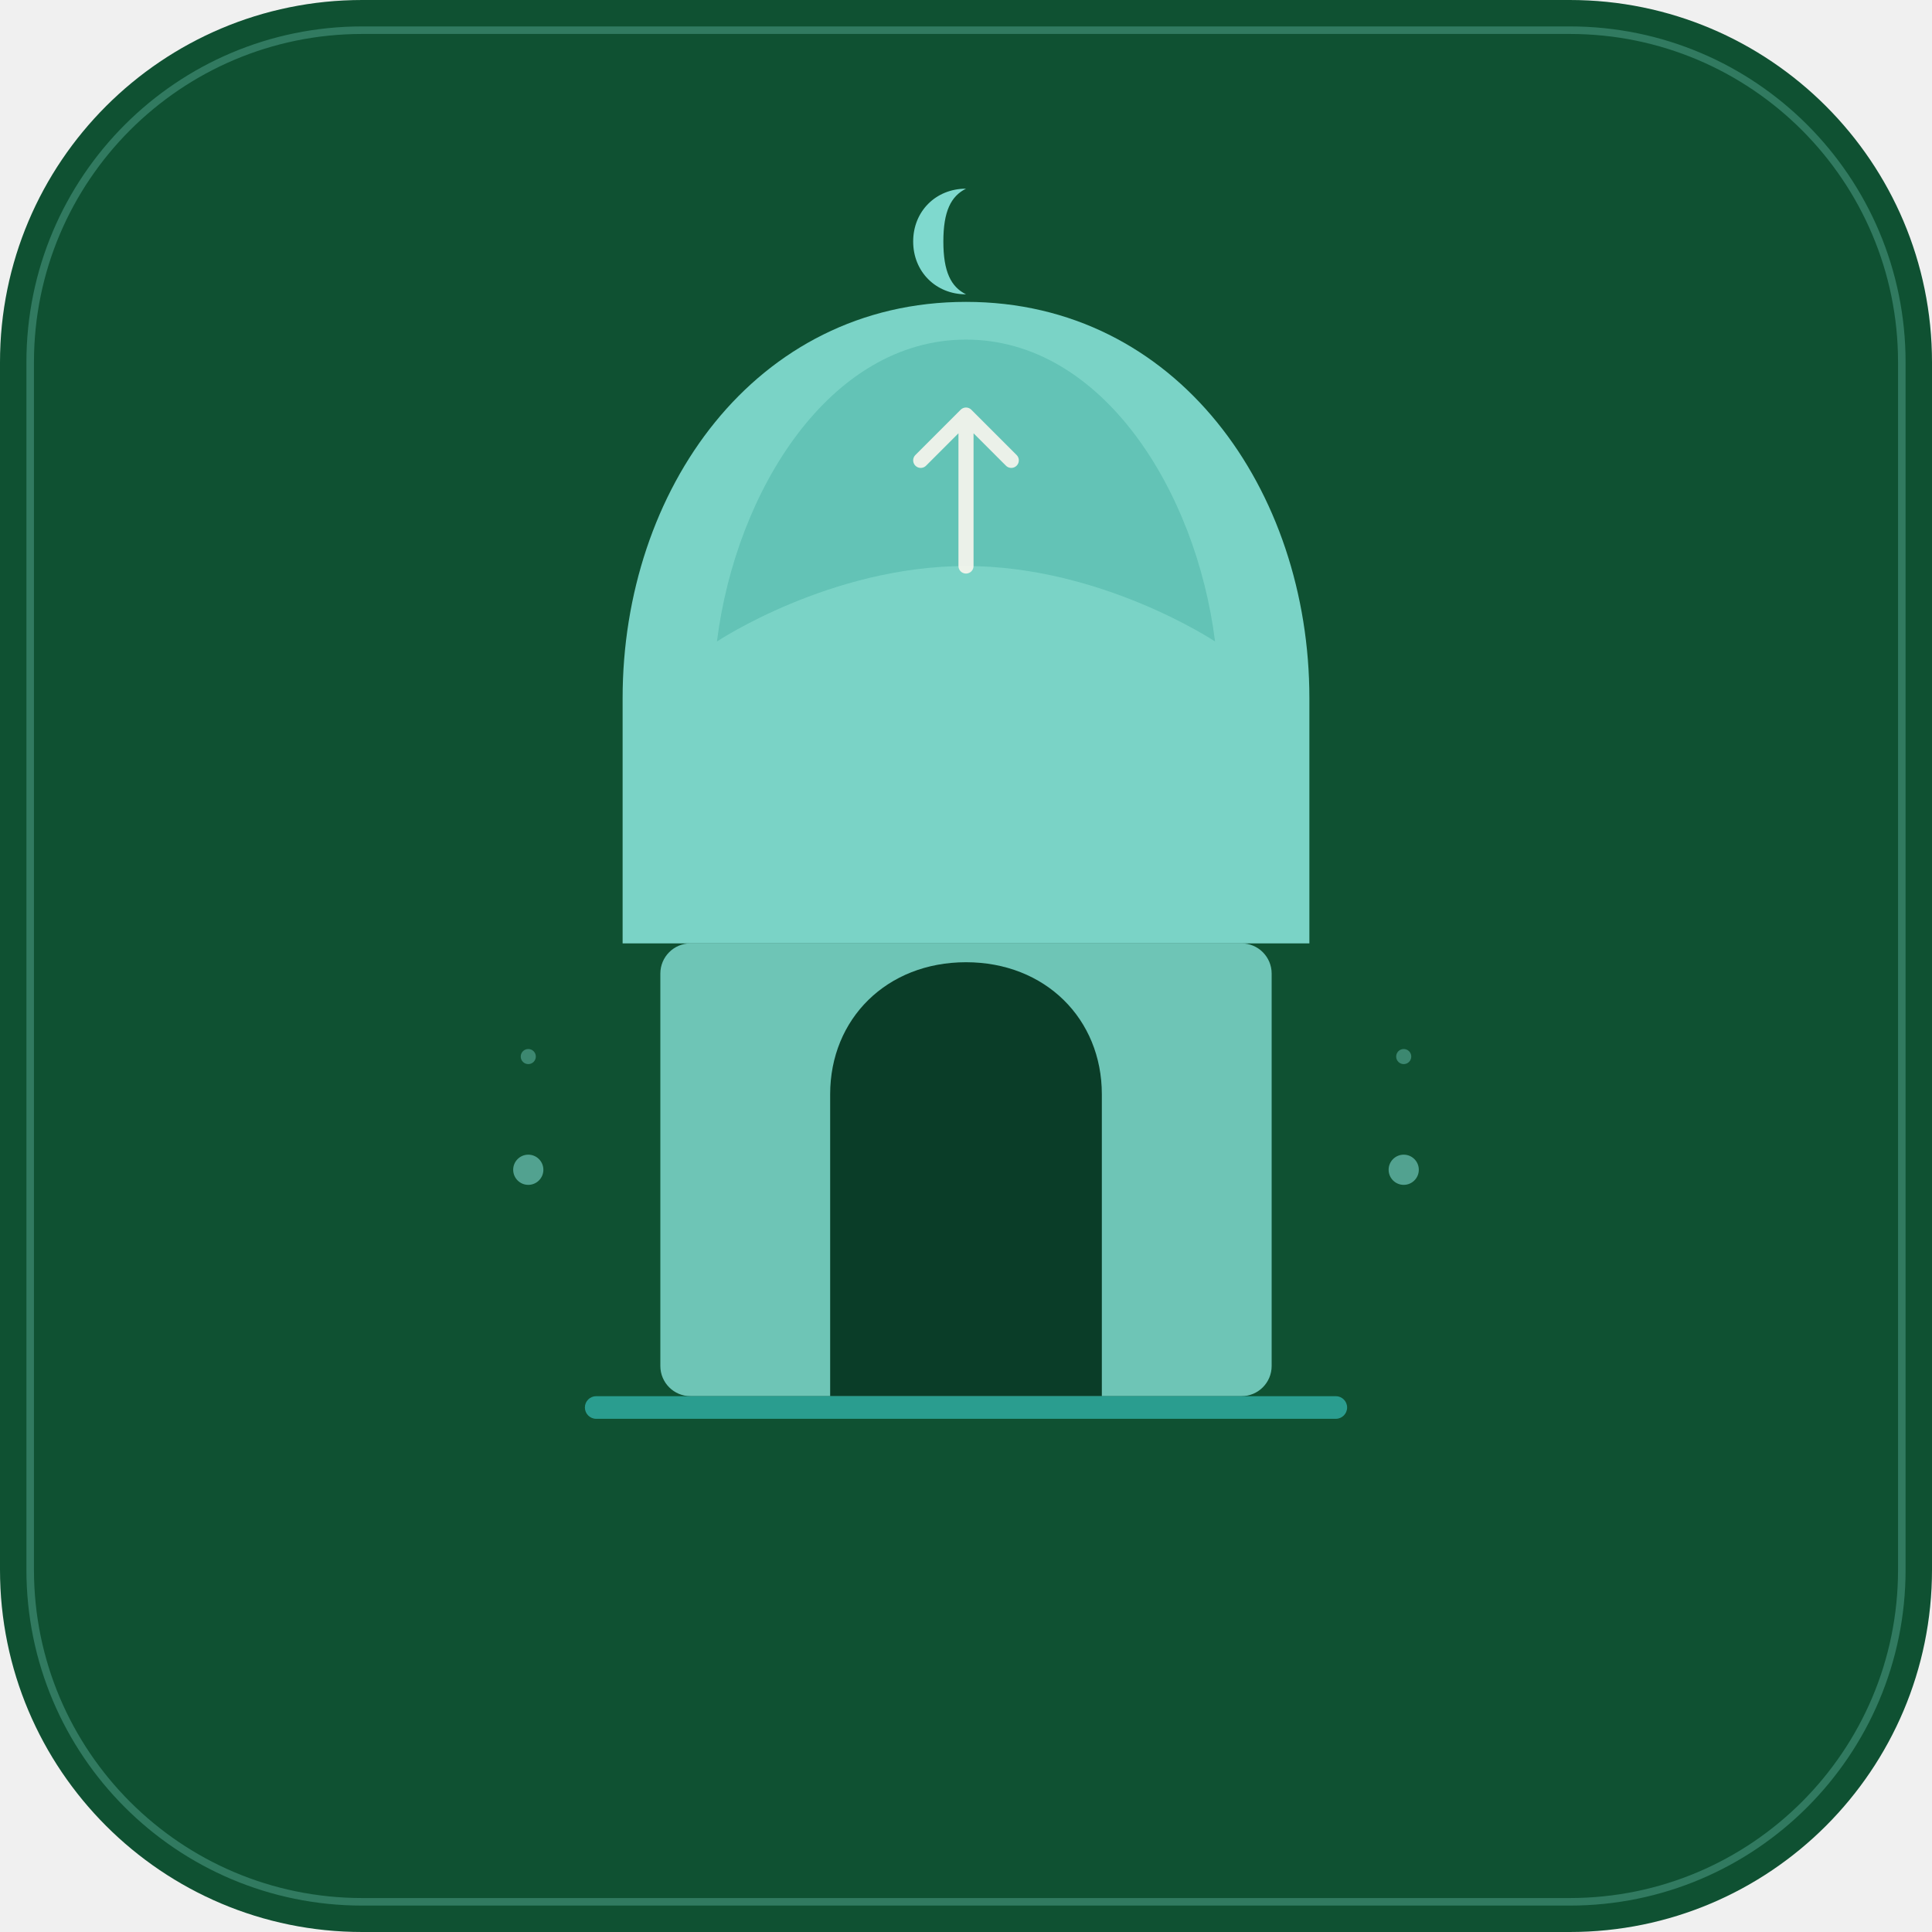
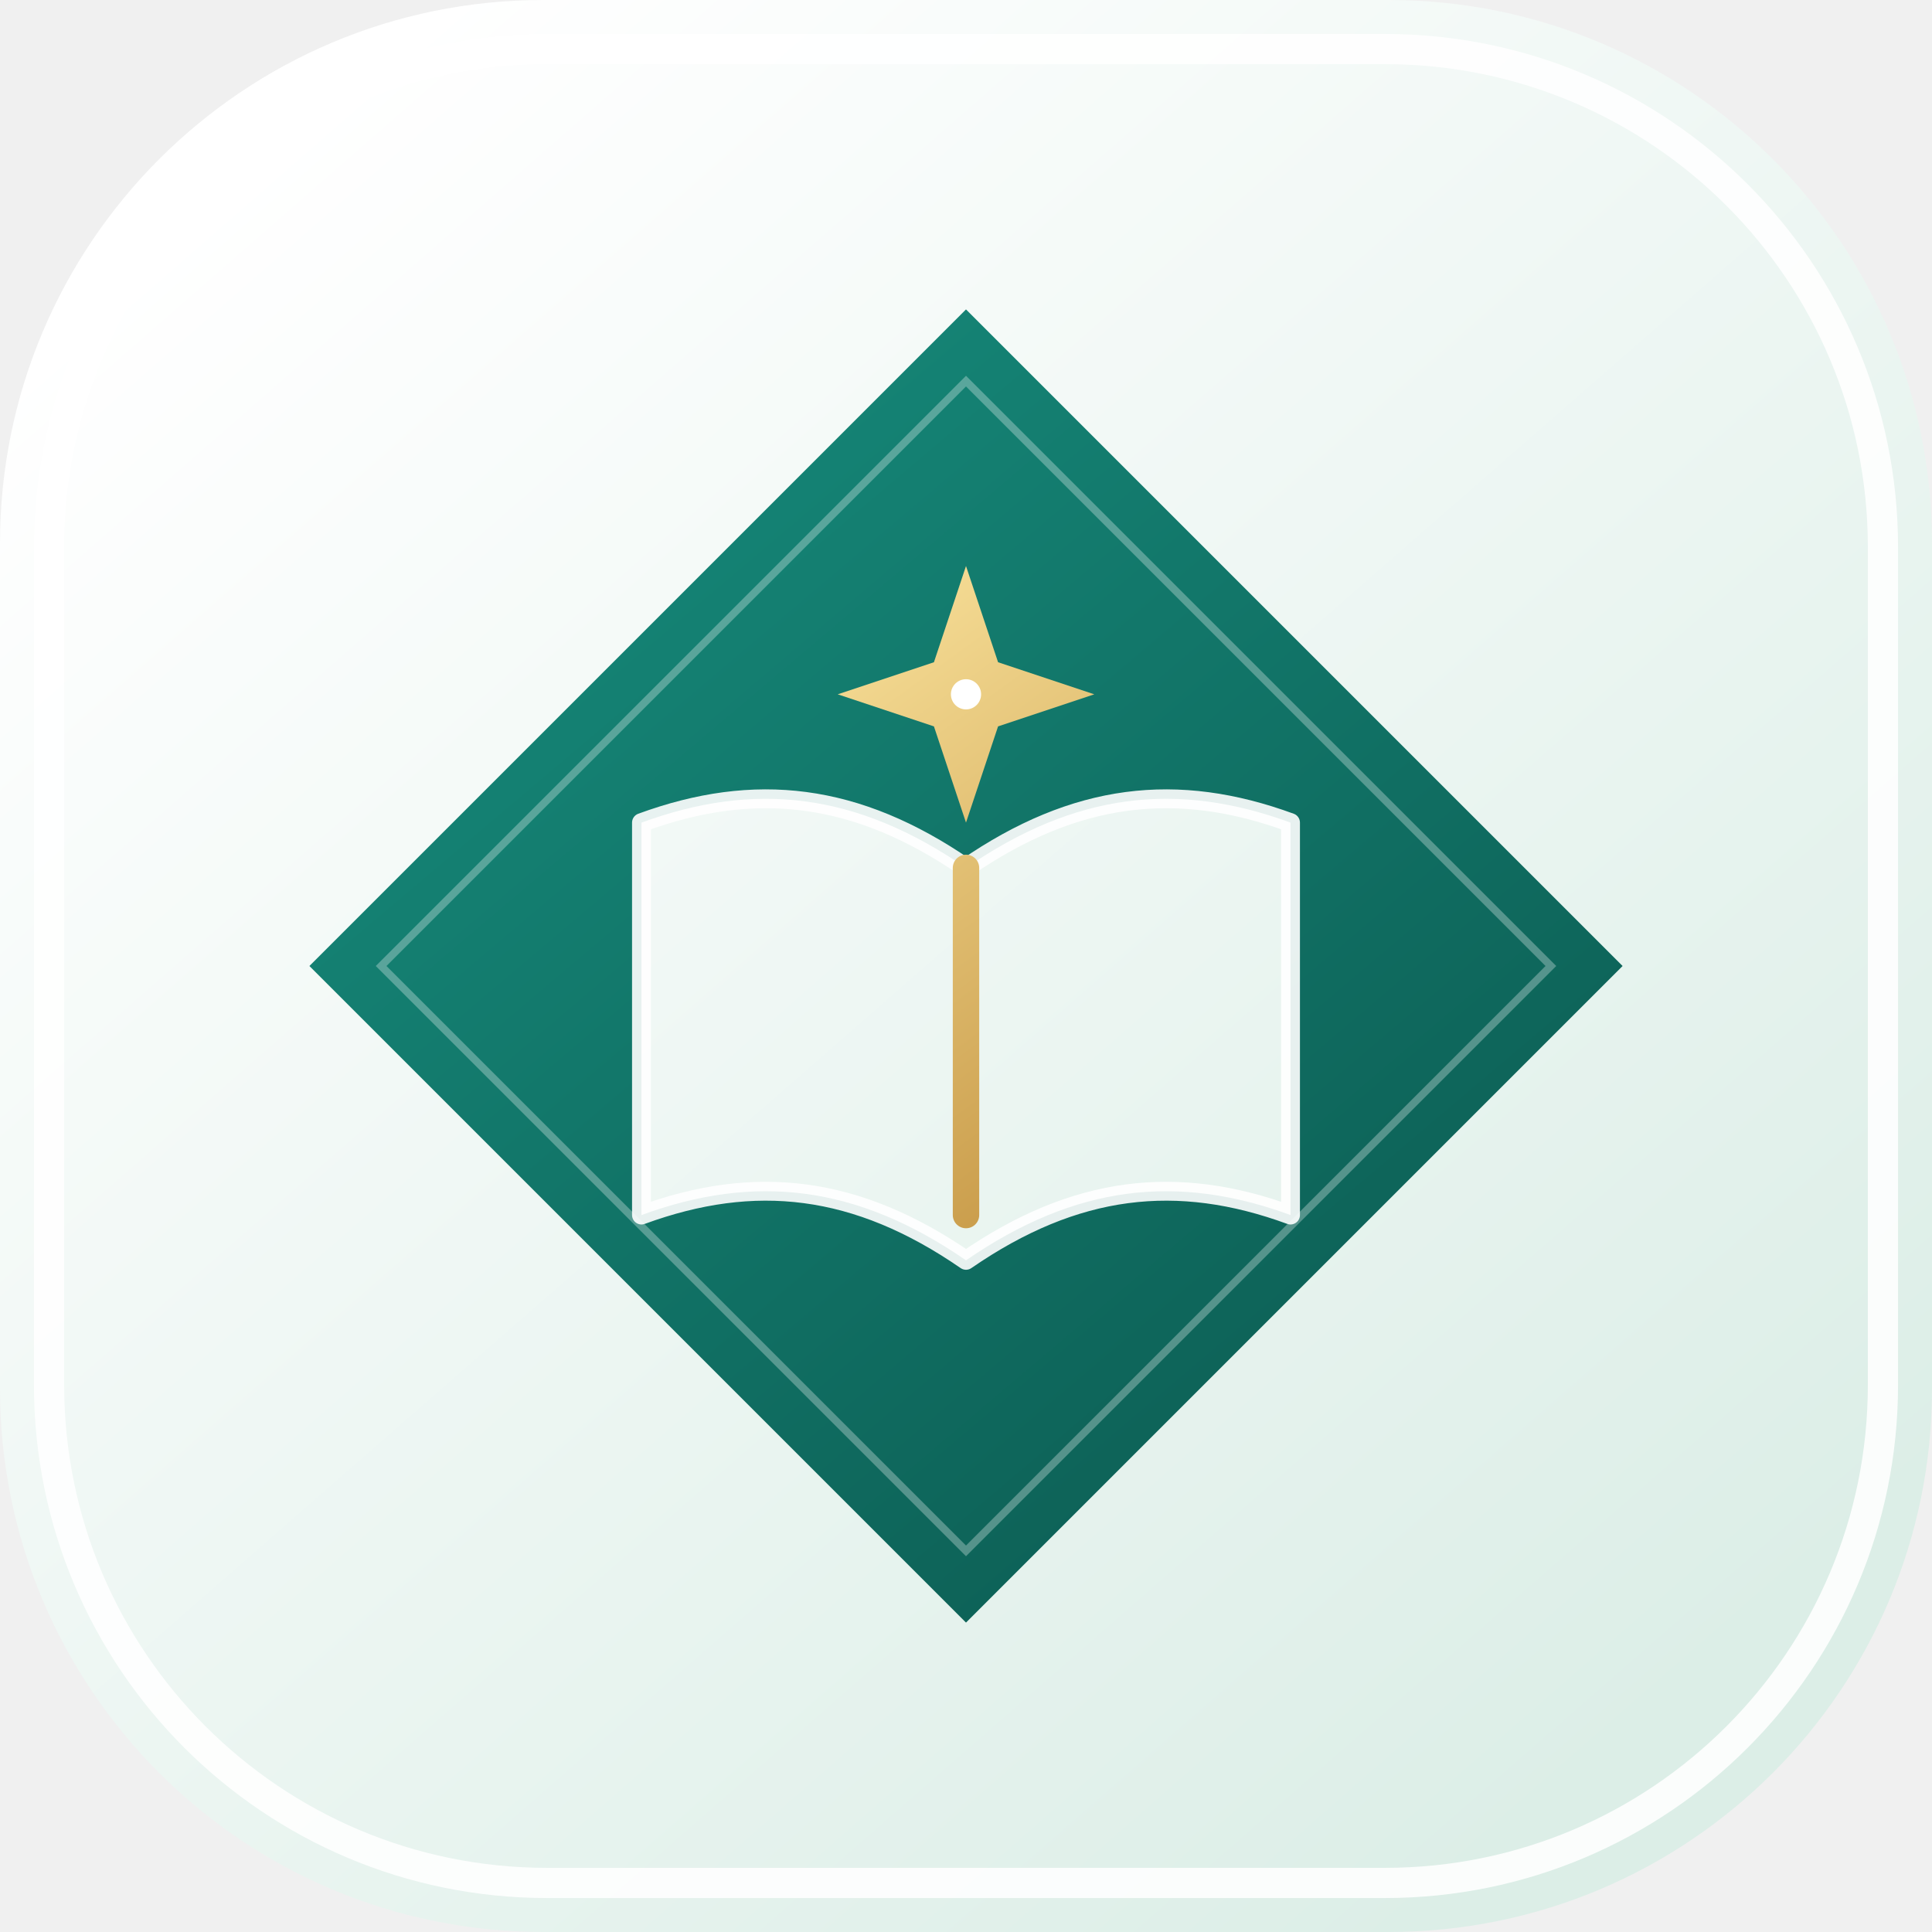
- <svg xmlns="http://www.w3.org/2000/svg" width="512" height="512" viewBox="0 0 512 512" fill="none">
+ <svg xmlns="http://www.w3.org/2000/svg" viewBox="0 0 512 512" fill="none">
  <defs>
-     <linearGradient id="bgGrad" x1="0" y1="0" x2="512" y2="512">
-       <stop offset="0%" stop-color="#0F5132" />
-       <stop offset="100%" stop-color="#0A3D28" />
+     <linearGradient id="glass" x1="64" y1="45" x2="430" y2="464" gradientUnits="userSpaceOnUse">
+       <stop stop-color="#fff" />
+       <stop offset="1" stop-color="#dceee7" />
    </linearGradient>
-     <linearGradient id="tealGrad" x1="0" y1="0" x2="0" y2="512">
-       <stop offset="0%" stop-color="#7FD9CE" />
-       <stop offset="40%" stop-color="#2A9D8F" />
-       <stop offset="100%" stop-color="#1A6B62" />
+     <linearGradient id="teal" x1="137" y1="117" x2="374" y2="397" gradientUnits="userSpaceOnUse">
+       <stop stop-color="#168879" />
+       <stop offset="1" stop-color="#0c5d53" />
    </linearGradient>
-     <linearGradient id="tealShine" x1="0" y1="0" x2="512" y2="0">
-       <stop offset="0%" stop-color="#2A9D8F" />
-       <stop offset="50%" stop-color="#A0EDE2" />
-       <stop offset="100%" stop-color="#2A9D8F" />
+     <linearGradient id="gold" x1="201" y1="192" x2="313" y2="346" gradientUnits="userSpaceOnUse">
+       <stop stop-color="#f3d991" />
+       <stop offset="1" stop-color="#bd8a35" />
    </linearGradient>
  </defs>
-   <rect width="512" height="512" rx="96" fill="url(#bgGrad)" />
-   <rect x="8" y="8" width="496" height="496" rx="88" fill="none" stroke="url(#tealGrad)" stroke-width="2" opacity="0.3" />
-   <path d="M256 80 C200 80 165 130 165 185 L165 250 L347 250 L347 185 C347 130 312 80 256 80Z" fill="url(#tealGrad)" opacity="0.95" />
-   <path d="M256 90 C220 90 195 130 190 170 C190 170 220 150 256 150 C292 150 322 170 322 170 C317 130 292 90 256 90Z" fill="url(#tealShine)" opacity="0.3" />
-   <path d="M256 50 C248 50 242 56 242 64 C242 72 248 78 256 78 C252 76 250 72 250 64 C250 56 252 52 256 50Z" fill="url(#tealGrad)" />
-   <rect x="175" y="250" width="162" height="120" rx="8" fill="url(#tealGrad)" opacity="0.85" />
-   <path d="M220 370 L220 290 C220 270 235 255 256 255 C277 255 292 270 292 290 L292 370 Z" fill="#0A3D28" />
-   <path d="M256 150 L256 110 M244 122 L256 110 L268 122" stroke="#FAF6EE" stroke-width="4" stroke-linecap="round" stroke-linejoin="round" opacity="0.9" />
-   <rect x="155" y="370" width="202" height="6" rx="3" fill="url(#tealShine)" />
-   <circle cx="140" cy="310" r="4" fill="url(#tealGrad)" opacity="0.6" />
-   <circle cx="372" cy="310" r="4" fill="url(#tealGrad)" opacity="0.6" />
-   <circle cx="140" cy="280" r="2" fill="url(#tealGrad)" opacity="0.4" />
-   <circle cx="372" cy="280" r="2" fill="url(#tealGrad)" opacity="0.4" />
+   <rect width="512" height="512" rx="144" fill="url(#glass)" />
+   <rect x="13" y="13" width="486" height="486" rx="132" stroke="#fff" stroke-opacity=".88" stroke-width="8" />
+   <path d="M256 82 430 256 256 430 82 256 256 82Z" fill="url(#teal)" />
+   <path d="M256 101 411 256 256 411 101 256 256 101Z" stroke="#fff" stroke-opacity=".3" stroke-width="2" />
+   <path d="M170 218c30-11 57-8 86 12 29-20 56-23 86-12v104c-30-11-57-8-86 12-29-20-56-23-86-12V218Z" fill="url(#glass)" stroke="#fff" stroke-opacity=".9" stroke-width="5" stroke-linejoin="round" />
+   <path d="M256 230v92" stroke="url(#gold)" stroke-linecap="round" stroke-width="7" />
+   <path d="m256 150 8.5 25.5L290 184l-25.5 8.5L256 218l-8.5-25.5L222 184l25.5-8.5L256 150Z" fill="url(#gold)" />
+   <circle cx="256" cy="184" r="4" fill="#fff" />
</svg>
